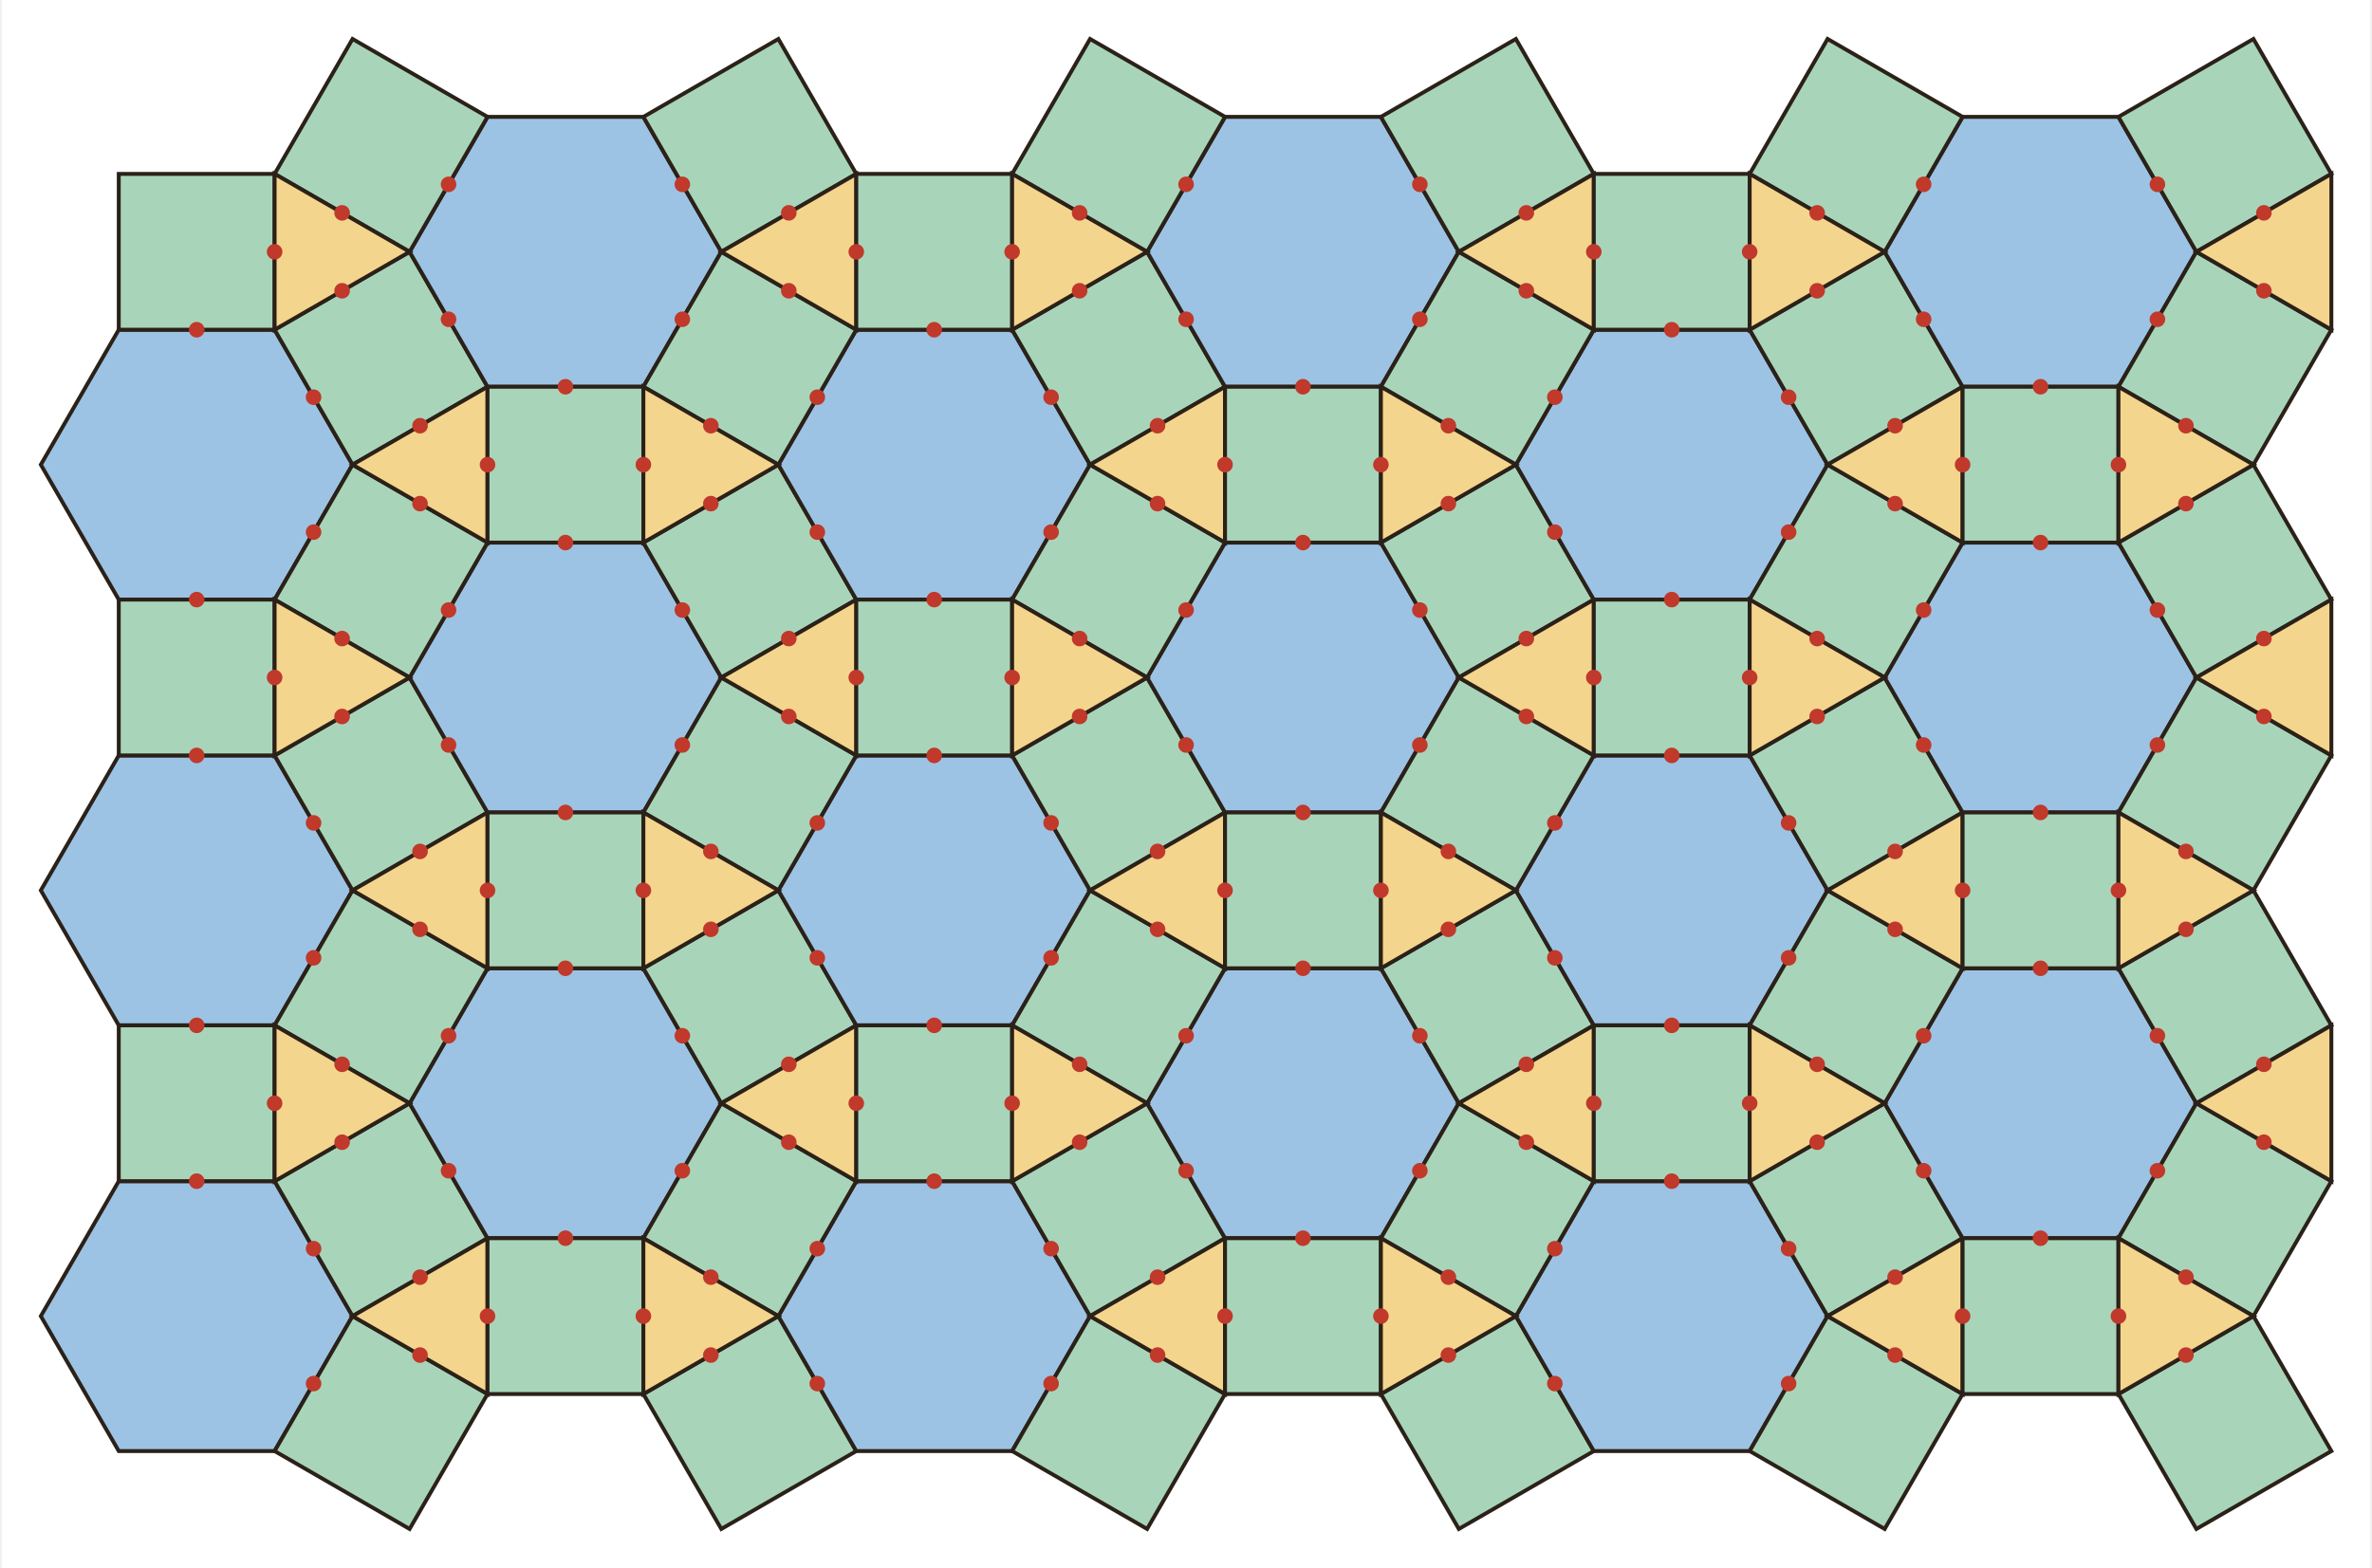
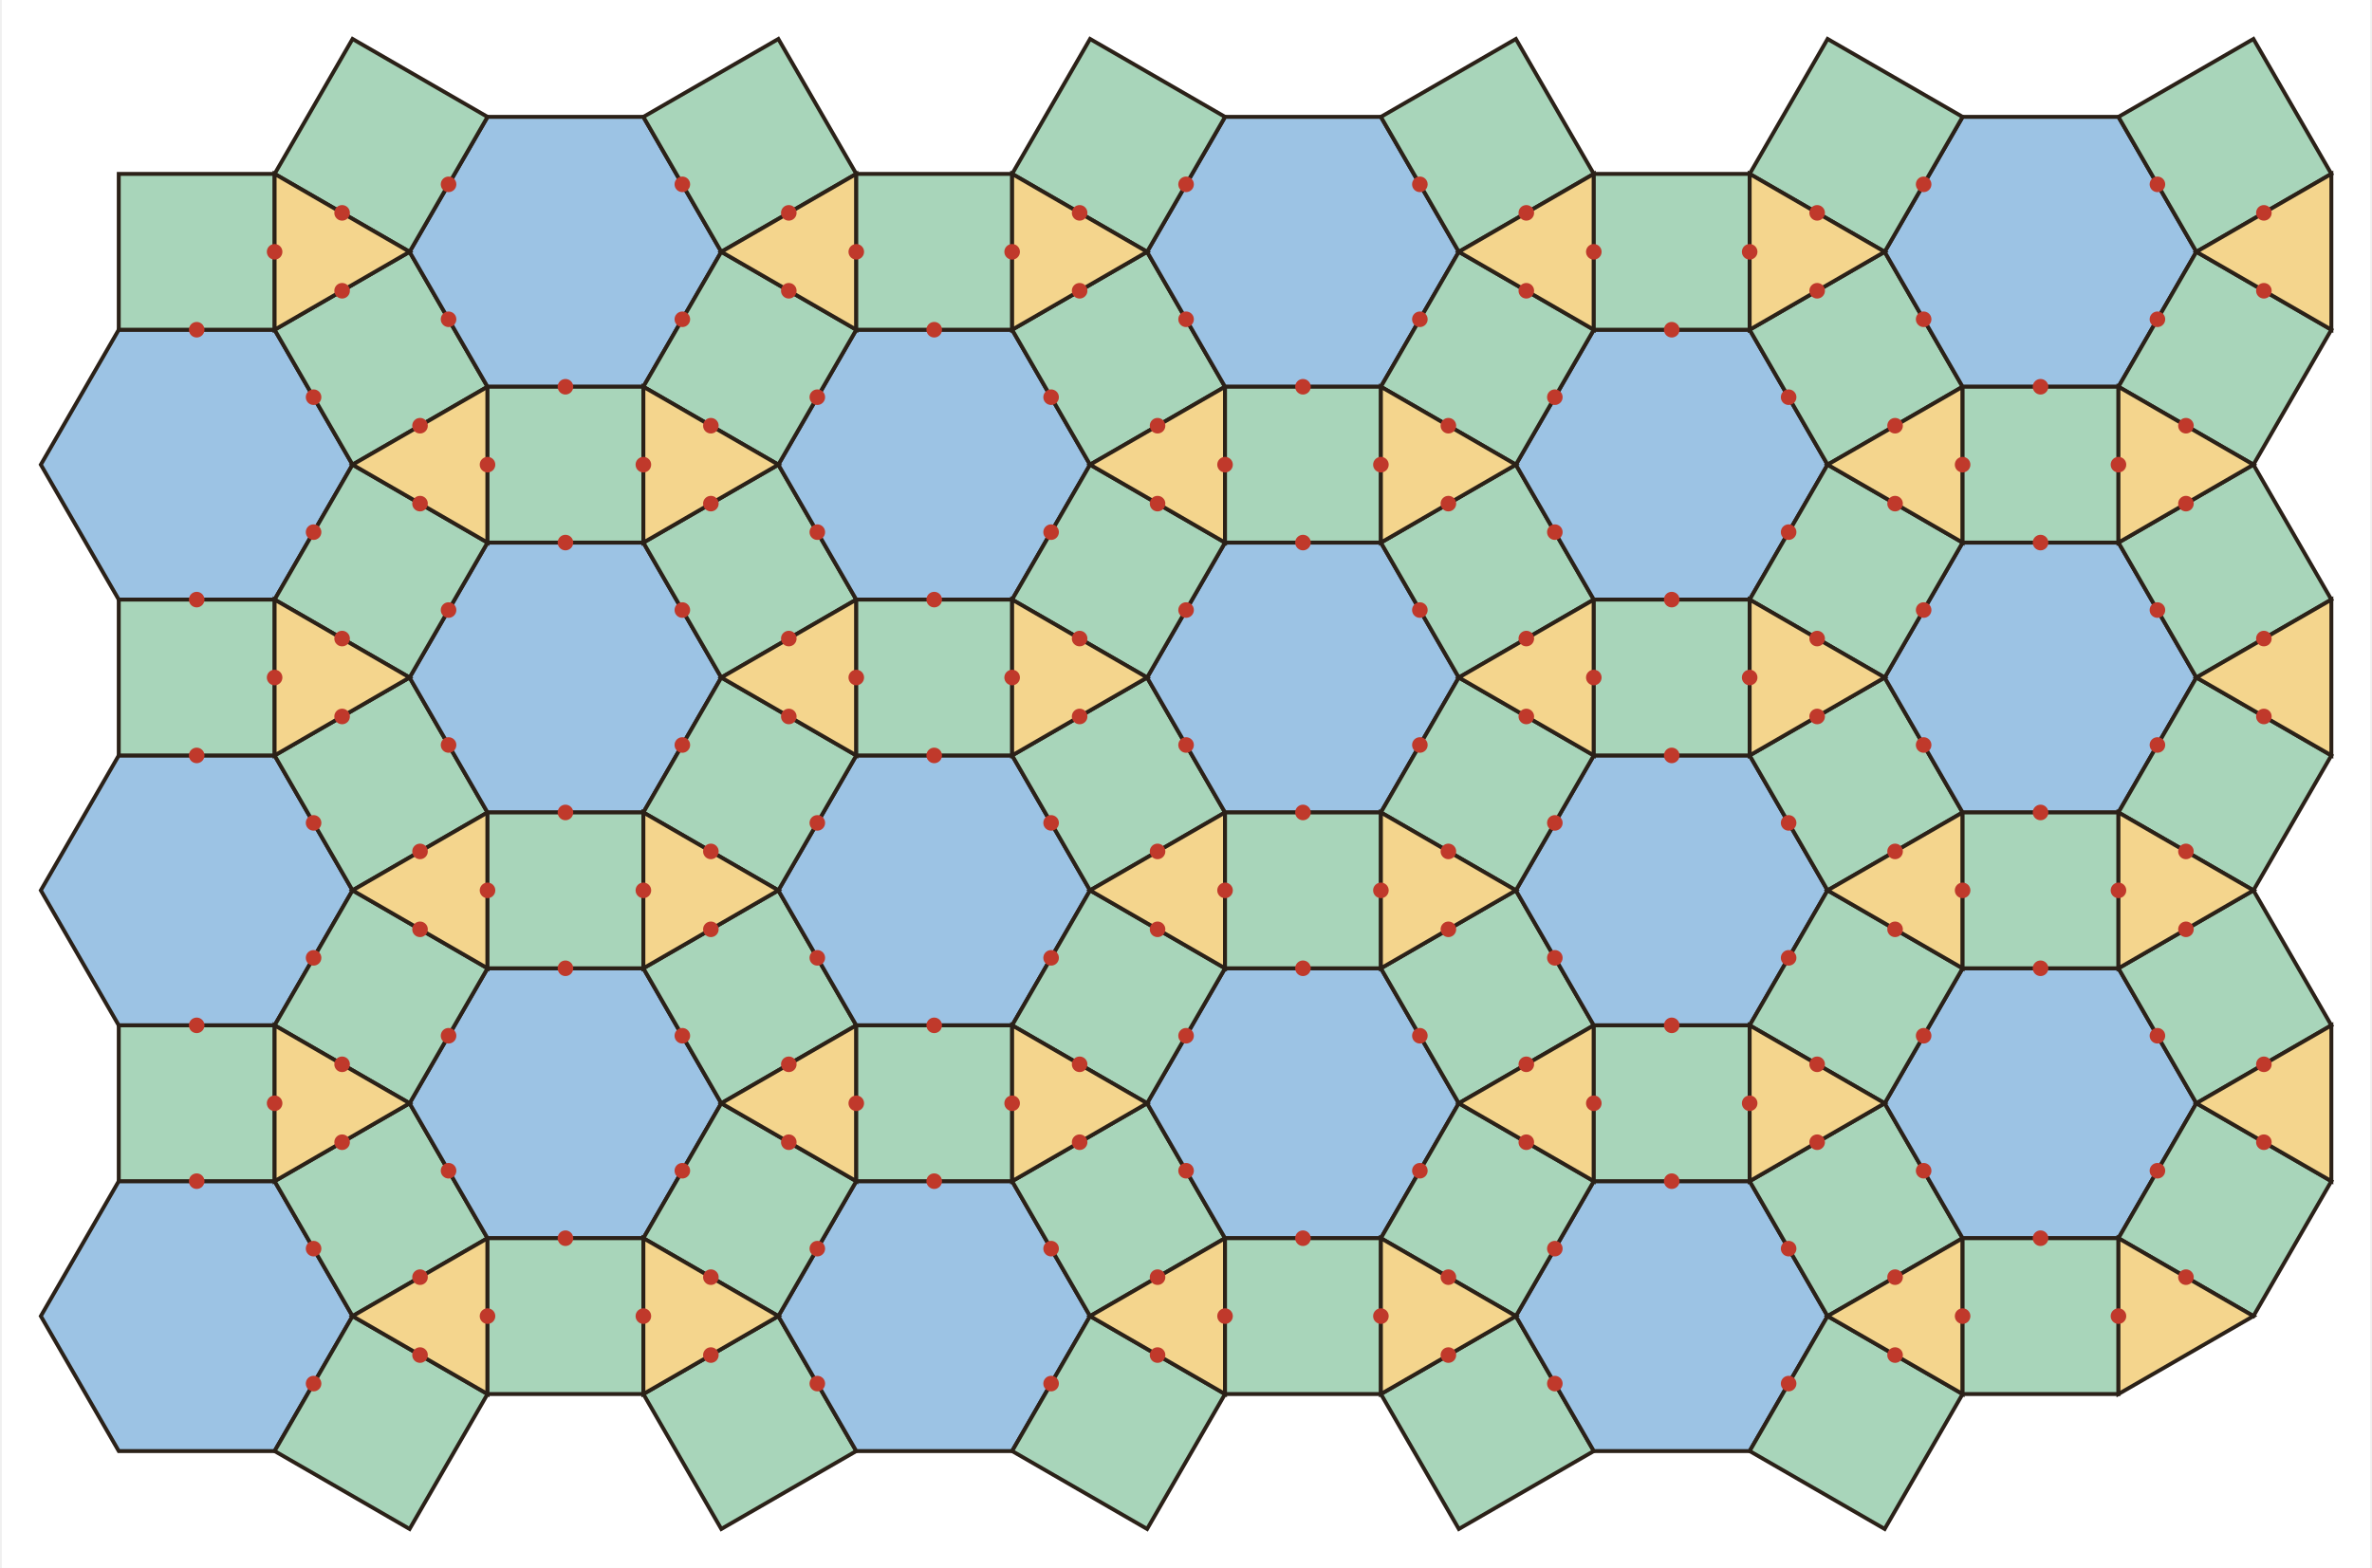
<svg xmlns="http://www.w3.org/2000/svg" viewBox="0 0 607.8 402.5" width="608" height="402">
  <rect width="100%" height="100%" fill="white" />
-   <polygon points="563.21,392.49 597.85,372.49 577.85,337.85 543.21,357.85" fill="#a8d5ba" stroke="#2b2118" stroke-width="1" />
  <polygon points="373.92,392.49 408.56,372.49 388.56,337.85 353.92,357.85" fill="#a8d5ba" stroke="#2b2118" stroke-width="1" />
  <polygon points="408.56,372.49 448.56,372.49 468.56,337.85 448.56,303.21 408.56,303.21 388.56,337.85" fill="#9cc3e4" stroke="#2b2118" stroke-width="1" />
  <polygon points="448.56,372.49 483.21,392.49 503.21,357.85 468.56,337.85" fill="#a8d5ba" stroke="#2b2118" stroke-width="1" />
  <polygon points="468.56,337.85 503.21,317.85 483.21,283.21 448.56,303.21" fill="#a8d5ba" stroke="#2b2118" stroke-width="1" />
  <polygon points="468.56,337.85 503.21,357.85 503.21,317.85" fill="#f4d58d" stroke="#2b2118" stroke-width="1" />
  <polygon points="503.21,317.85 543.21,317.85 563.21,283.21 543.21,248.56 503.21,248.56 483.21,283.21" fill="#9cc3e4" stroke="#2b2118" stroke-width="1" />
  <polygon points="503.21,317.85 503.21,357.85 543.21,357.85 543.21,317.85" fill="#a8d5ba" stroke="#2b2118" stroke-width="1" />
  <polygon points="543.21,317.85 577.85,337.85 597.85,303.21 563.21,283.21" fill="#a8d5ba" stroke="#2b2118" stroke-width="1" />
  <polygon points="563.21,283.21 597.85,263.21 577.85,228.56 543.21,248.56" fill="#a8d5ba" stroke="#2b2118" stroke-width="1" />
  <polygon points="543.21,317.85 543.21,357.85 577.85,337.85" fill="#f4d58d" stroke="#2b2118" stroke-width="1" />
  <polygon points="563.21,283.21 597.85,303.21 597.85,263.21" fill="#f4d58d" stroke="#2b2118" stroke-width="1" />
  <polygon points="184.64,392.49 219.28,372.49 199.28,337.85 164.64,357.85" fill="#a8d5ba" stroke="#2b2118" stroke-width="1" />
  <polygon points="219.28,372.49 259.28,372.49 279.28,337.85 259.28,303.21 219.28,303.21 199.28,337.85" fill="#9cc3e4" stroke="#2b2118" stroke-width="1" />
  <polygon points="259.28,372.49 293.92,392.49 313.92,357.85 279.28,337.85" fill="#a8d5ba" stroke="#2b2118" stroke-width="1" />
  <polygon points="279.28,337.85 313.92,317.85 293.92,283.21 259.28,303.21" fill="#a8d5ba" stroke="#2b2118" stroke-width="1" />
  <polygon points="279.28,337.85 313.92,357.85 313.92,317.85" fill="#f4d58d" stroke="#2b2118" stroke-width="1" />
  <polygon points="313.92,317.85 353.92,317.85 373.92,283.21 353.92,248.56 313.92,248.56 293.92,283.21" fill="#9cc3e4" stroke="#2b2118" stroke-width="1" />
  <polygon points="313.92,317.85 313.92,357.85 353.92,357.85 353.92,317.85" fill="#a8d5ba" stroke="#2b2118" stroke-width="1" />
  <polygon points="353.92,317.85 388.56,337.85 408.56,303.21 373.92,283.21" fill="#a8d5ba" stroke="#2b2118" stroke-width="1" />
  <polygon points="373.92,283.21 408.56,263.21 388.56,228.56 353.92,248.56" fill="#a8d5ba" stroke="#2b2118" stroke-width="1" />
  <polygon points="353.92,317.85 353.92,357.85 388.56,337.85" fill="#f4d58d" stroke="#2b2118" stroke-width="1" />
  <polygon points="373.92,283.21 408.56,303.21 408.56,263.21" fill="#f4d58d" stroke="#2b2118" stroke-width="1" />
  <polygon points="408.56,263.21 448.56,263.21 468.56,228.56 448.56,193.92 408.56,193.92 388.56,228.56" fill="#9cc3e4" stroke="#2b2118" stroke-width="1" />
  <polygon points="408.56,263.21 408.56,303.21 448.56,303.21 448.56,263.21" fill="#a8d5ba" stroke="#2b2118" stroke-width="1" />
  <polygon points="448.56,263.21 483.21,283.21 503.21,248.56 468.56,228.56" fill="#a8d5ba" stroke="#2b2118" stroke-width="1" />
  <polygon points="468.56,228.56 503.21,208.56 483.21,173.92 448.56,193.92" fill="#a8d5ba" stroke="#2b2118" stroke-width="1" />
  <polygon points="448.56,263.21 448.56,303.21 483.21,283.21" fill="#f4d58d" stroke="#2b2118" stroke-width="1" />
  <polygon points="468.56,228.56 503.21,248.56 503.21,208.56" fill="#f4d58d" stroke="#2b2118" stroke-width="1" />
  <polygon points="503.21,208.56 543.21,208.56 563.21,173.92 543.21,139.28 503.21,139.28 483.21,173.92" fill="#9cc3e4" stroke="#2b2118" stroke-width="1" />
  <polygon points="503.21,208.56 503.21,248.56 543.21,248.56 543.21,208.56" fill="#a8d5ba" stroke="#2b2118" stroke-width="1" />
  <polygon points="543.21,208.56 577.85,228.56 597.85,193.92 563.21,173.92" fill="#a8d5ba" stroke="#2b2118" stroke-width="1" />
  <polygon points="563.21,173.92 597.85,153.92 577.85,119.28 543.21,139.28" fill="#a8d5ba" stroke="#2b2118" stroke-width="1" />
  <polygon points="543.21,208.56 543.21,248.56 577.85,228.56" fill="#f4d58d" stroke="#2b2118" stroke-width="1" />
  <polygon points="563.21,173.92 597.85,193.92 597.85,153.92" fill="#f4d58d" stroke="#2b2118" stroke-width="1" />
  <polygon points="30.00,372.49 70.00,372.49 90.00,337.85 70.00,303.21 30.00,303.21 10.00,337.85" fill="#9cc3e4" stroke="#2b2118" stroke-width="1" />
  <polygon points="70.00,372.49 104.64,392.49 124.64,357.85 90.00,337.85" fill="#a8d5ba" stroke="#2b2118" stroke-width="1" />
  <polygon points="90.00,337.85 124.64,317.85 104.64,283.21 70.00,303.21" fill="#a8d5ba" stroke="#2b2118" stroke-width="1" />
  <polygon points="90.00,337.85 124.64,357.85 124.64,317.85" fill="#f4d58d" stroke="#2b2118" stroke-width="1" />
  <polygon points="124.64,317.85 164.64,317.85 184.64,283.21 164.64,248.56 124.64,248.56 104.64,283.21" fill="#9cc3e4" stroke="#2b2118" stroke-width="1" />
  <polygon points="124.64,317.85 124.64,357.85 164.64,357.85 164.64,317.85" fill="#a8d5ba" stroke="#2b2118" stroke-width="1" />
  <polygon points="164.64,317.85 199.28,337.85 219.28,303.21 184.64,283.21" fill="#a8d5ba" stroke="#2b2118" stroke-width="1" />
  <polygon points="184.64,283.21 219.28,263.21 199.28,228.56 164.64,248.56" fill="#a8d5ba" stroke="#2b2118" stroke-width="1" />
  <polygon points="164.64,317.85 164.64,357.85 199.28,337.85" fill="#f4d58d" stroke="#2b2118" stroke-width="1" />
  <polygon points="184.64,283.21 219.28,303.21 219.28,263.21" fill="#f4d58d" stroke="#2b2118" stroke-width="1" />
  <polygon points="219.28,263.21 259.28,263.21 279.28,228.56 259.28,193.92 219.28,193.92 199.28,228.56" fill="#9cc3e4" stroke="#2b2118" stroke-width="1" />
  <polygon points="219.28,263.21 219.28,303.21 259.28,303.21 259.28,263.21" fill="#a8d5ba" stroke="#2b2118" stroke-width="1" />
  <polygon points="259.28,263.21 293.92,283.21 313.92,248.56 279.28,228.56" fill="#a8d5ba" stroke="#2b2118" stroke-width="1" />
  <polygon points="279.28,228.56 313.92,208.56 293.92,173.92 259.28,193.92" fill="#a8d5ba" stroke="#2b2118" stroke-width="1" />
  <polygon points="259.28,263.21 259.28,303.21 293.92,283.21" fill="#f4d58d" stroke="#2b2118" stroke-width="1" />
  <polygon points="279.28,228.56 313.92,248.56 313.92,208.56" fill="#f4d58d" stroke="#2b2118" stroke-width="1" />
  <polygon points="313.92,208.56 353.92,208.56 373.92,173.92 353.92,139.28 313.92,139.28 293.92,173.92" fill="#9cc3e4" stroke="#2b2118" stroke-width="1" />
  <polygon points="313.92,208.56 313.92,248.56 353.92,248.56 353.92,208.56" fill="#a8d5ba" stroke="#2b2118" stroke-width="1" />
  <polygon points="353.92,208.56 388.56,228.56 408.56,193.92 373.92,173.92" fill="#a8d5ba" stroke="#2b2118" stroke-width="1" />
  <polygon points="373.92,173.92 408.56,153.92 388.56,119.28 353.92,139.28" fill="#a8d5ba" stroke="#2b2118" stroke-width="1" />
  <polygon points="353.92,208.56 353.92,248.56 388.56,228.56" fill="#f4d58d" stroke="#2b2118" stroke-width="1" />
  <polygon points="373.92,173.92 408.56,193.92 408.56,153.92" fill="#f4d58d" stroke="#2b2118" stroke-width="1" />
  <polygon points="408.56,153.92 448.56,153.92 468.56,119.28 448.56,84.64 408.56,84.64 388.56,119.28" fill="#9cc3e4" stroke="#2b2118" stroke-width="1" />
  <polygon points="408.56,153.92 408.56,193.92 448.56,193.92 448.56,153.92" fill="#a8d5ba" stroke="#2b2118" stroke-width="1" />
  <polygon points="448.56,153.92 483.21,173.92 503.21,139.28 468.56,119.28" fill="#a8d5ba" stroke="#2b2118" stroke-width="1" />
  <polygon points="468.56,119.28 503.21,99.28 483.21,64.64 448.56,84.64" fill="#a8d5ba" stroke="#2b2118" stroke-width="1" />
  <polygon points="448.56,153.92 448.56,193.92 483.21,173.92" fill="#f4d58d" stroke="#2b2118" stroke-width="1" />
  <polygon points="468.56,119.28 503.21,139.28 503.21,99.28" fill="#f4d58d" stroke="#2b2118" stroke-width="1" />
  <polygon points="503.21,99.28 543.21,99.28 563.21,64.64 543.21,30.00 503.21,30.00 483.21,64.64" fill="#9cc3e4" stroke="#2b2118" stroke-width="1" />
  <polygon points="503.21,99.28 503.21,139.28 543.21,139.28 543.21,99.28" fill="#a8d5ba" stroke="#2b2118" stroke-width="1" />
  <polygon points="543.21,99.28 577.85,119.28 597.85,84.64 563.21,64.64" fill="#a8d5ba" stroke="#2b2118" stroke-width="1" />
  <polygon points="563.21,64.64 597.85,44.64 577.85,10.00 543.21,30.00" fill="#a8d5ba" stroke="#2b2118" stroke-width="1" />
  <polygon points="543.21,99.28 543.21,139.28 577.85,119.28" fill="#f4d58d" stroke="#2b2118" stroke-width="1" />
  <polygon points="563.21,64.64 597.85,84.64 597.85,44.64" fill="#f4d58d" stroke="#2b2118" stroke-width="1" />
  <polygon points="30.00,263.21 70.00,263.21 90.00,228.56 70.00,193.92 30.00,193.92 10.00,228.56" fill="#9cc3e4" stroke="#2b2118" stroke-width="1" />
  <polygon points="30.00,263.21 30.00,303.21 70.00,303.21 70.00,263.21" fill="#a8d5ba" stroke="#2b2118" stroke-width="1" />
  <polygon points="70.00,263.21 104.64,283.21 124.64,248.56 90.00,228.56" fill="#a8d5ba" stroke="#2b2118" stroke-width="1" />
  <polygon points="90.00,228.56 124.64,208.56 104.64,173.92 70.00,193.92" fill="#a8d5ba" stroke="#2b2118" stroke-width="1" />
  <polygon points="70.00,263.21 70.00,303.21 104.64,283.21" fill="#f4d58d" stroke="#2b2118" stroke-width="1" />
  <polygon points="90.00,228.56 124.64,248.56 124.64,208.56" fill="#f4d58d" stroke="#2b2118" stroke-width="1" />
  <polygon points="124.64,208.56 164.64,208.56 184.64,173.92 164.64,139.28 124.64,139.28 104.64,173.92" fill="#9cc3e4" stroke="#2b2118" stroke-width="1" />
  <polygon points="124.64,208.56 124.64,248.56 164.64,248.56 164.64,208.56" fill="#a8d5ba" stroke="#2b2118" stroke-width="1" />
  <polygon points="164.64,208.56 199.28,228.56 219.28,193.92 184.64,173.92" fill="#a8d5ba" stroke="#2b2118" stroke-width="1" />
  <polygon points="184.64,173.92 219.28,153.92 199.28,119.28 164.64,139.28" fill="#a8d5ba" stroke="#2b2118" stroke-width="1" />
  <polygon points="164.64,208.56 164.64,248.56 199.28,228.56" fill="#f4d58d" stroke="#2b2118" stroke-width="1" />
  <polygon points="184.64,173.92 219.28,193.92 219.28,153.92" fill="#f4d58d" stroke="#2b2118" stroke-width="1" />
  <polygon points="219.28,153.92 259.28,153.92 279.28,119.28 259.28,84.64 219.28,84.64 199.28,119.28" fill="#9cc3e4" stroke="#2b2118" stroke-width="1" />
  <polygon points="219.28,153.92 219.28,193.92 259.28,193.92 259.28,153.92" fill="#a8d5ba" stroke="#2b2118" stroke-width="1" />
  <polygon points="259.28,153.92 293.92,173.92 313.92,139.28 279.28,119.28" fill="#a8d5ba" stroke="#2b2118" stroke-width="1" />
  <polygon points="279.28,119.28 313.92,99.28 293.92,64.64 259.28,84.64" fill="#a8d5ba" stroke="#2b2118" stroke-width="1" />
  <polygon points="259.28,153.92 259.28,193.92 293.92,173.92" fill="#f4d58d" stroke="#2b2118" stroke-width="1" />
  <polygon points="279.28,119.28 313.92,139.28 313.92,99.28" fill="#f4d58d" stroke="#2b2118" stroke-width="1" />
  <polygon points="313.92,99.28 353.92,99.28 373.92,64.64 353.92,30.00 313.92,30.00 293.92,64.64" fill="#9cc3e4" stroke="#2b2118" stroke-width="1" />
  <polygon points="313.92,99.28 313.92,139.28 353.92,139.28 353.92,99.28" fill="#a8d5ba" stroke="#2b2118" stroke-width="1" />
  <polygon points="353.92,99.28 388.56,119.28 408.56,84.64 373.92,64.64" fill="#a8d5ba" stroke="#2b2118" stroke-width="1" />
  <polygon points="373.92,64.64 408.56,44.64 388.56,10.00 353.92,30.00" fill="#a8d5ba" stroke="#2b2118" stroke-width="1" />
  <polygon points="353.92,99.28 353.92,139.28 388.56,119.28" fill="#f4d58d" stroke="#2b2118" stroke-width="1" />
  <polygon points="373.92,64.64 408.56,84.64 408.56,44.64" fill="#f4d58d" stroke="#2b2118" stroke-width="1" />
  <polygon points="408.56,44.64 408.56,84.64 448.56,84.64 448.56,44.64" fill="#a8d5ba" stroke="#2b2118" stroke-width="1" />
  <polygon points="448.56,44.64 483.21,64.64 503.21,30.00 468.56,10.00" fill="#a8d5ba" stroke="#2b2118" stroke-width="1" />
  <polygon points="448.56,44.64 448.56,84.64 483.21,64.64" fill="#f4d58d" stroke="#2b2118" stroke-width="1" />
  <polygon points="30.00,153.92 70.00,153.92 90.00,119.28 70.00,84.64 30.00,84.64 10.00,119.28" fill="#9cc3e4" stroke="#2b2118" stroke-width="1" />
  <polygon points="30.00,153.92 30.00,193.92 70.00,193.92 70.00,153.92" fill="#a8d5ba" stroke="#2b2118" stroke-width="1" />
  <polygon points="70.00,153.92 104.64,173.92 124.64,139.28 90.00,119.28" fill="#a8d5ba" stroke="#2b2118" stroke-width="1" />
  <polygon points="90.00,119.28 124.64,99.28 104.64,64.64 70.00,84.64" fill="#a8d5ba" stroke="#2b2118" stroke-width="1" />
  <polygon points="70.00,153.92 70.00,193.92 104.64,173.92" fill="#f4d58d" stroke="#2b2118" stroke-width="1" />
  <polygon points="90.00,119.28 124.64,139.28 124.64,99.28" fill="#f4d58d" stroke="#2b2118" stroke-width="1" />
  <polygon points="124.64,99.28 164.64,99.28 184.64,64.64 164.64,30.00 124.64,30.00 104.64,64.64" fill="#9cc3e4" stroke="#2b2118" stroke-width="1" />
  <polygon points="124.64,99.28 124.64,139.28 164.64,139.28 164.64,99.28" fill="#a8d5ba" stroke="#2b2118" stroke-width="1" />
  <polygon points="164.64,99.28 199.28,119.28 219.28,84.64 184.64,64.64" fill="#a8d5ba" stroke="#2b2118" stroke-width="1" />
  <polygon points="184.64,64.64 219.28,44.64 199.28,10.00 164.64,30.00" fill="#a8d5ba" stroke="#2b2118" stroke-width="1" />
  <polygon points="164.64,99.28 164.64,139.28 199.28,119.28" fill="#f4d58d" stroke="#2b2118" stroke-width="1" />
  <polygon points="184.64,64.64 219.28,84.64 219.28,44.64" fill="#f4d58d" stroke="#2b2118" stroke-width="1" />
  <polygon points="219.28,44.64 219.28,84.64 259.28,84.64 259.28,44.64" fill="#a8d5ba" stroke="#2b2118" stroke-width="1" />
  <polygon points="259.28,44.64 293.92,64.64 313.92,30.00 279.28,10.00" fill="#a8d5ba" stroke="#2b2118" stroke-width="1" />
  <polygon points="259.28,44.64 259.28,84.64 293.92,64.64" fill="#f4d58d" stroke="#2b2118" stroke-width="1" />
  <polygon points="30.00,44.64 30.00,84.64 70.00,84.64 70.00,44.64" fill="#a8d5ba" stroke="#2b2118" stroke-width="1" />
  <polygon points="70.00,44.64 104.64,64.64 124.64,30.00 90.00,10.00" fill="#a8d5ba" stroke="#2b2118" stroke-width="1" />
  <polygon points="70.00,44.64 70.00,84.64 104.64,64.64" fill="#f4d58d" stroke="#2b2118" stroke-width="1" />
-   <circle cx="560.53" cy="347.85" r="2" fill="#c0392b" />
  <circle cx="398.56" cy="355.17" r="2" fill="#c0392b" />
  <circle cx="371.24" cy="347.85" r="2" fill="#c0392b" />
  <circle cx="458.56" cy="355.17" r="2" fill="#c0392b" />
  <circle cx="458.56" cy="320.53" r="2" fill="#c0392b" />
  <circle cx="428.56" cy="303.21" r="2" fill="#c0392b" />
  <circle cx="398.56" cy="320.53" r="2" fill="#c0392b" />
  <circle cx="485.88" cy="347.85" r="2" fill="#c0392b" />
  <circle cx="485.88" cy="327.85" r="2" fill="#c0392b" />
  <circle cx="493.21" cy="300.53" r="2" fill="#c0392b" />
  <circle cx="465.88" cy="293.21" r="2" fill="#c0392b" />
  <circle cx="503.21" cy="337.85" r="2" fill="#c0392b" />
  <circle cx="523.21" cy="317.85" r="2" fill="#c0392b" />
  <circle cx="553.21" cy="300.53" r="2" fill="#c0392b" />
  <circle cx="553.21" cy="265.88" r="2" fill="#c0392b" />
  <circle cx="523.21" cy="248.56" r="2" fill="#c0392b" />
  <circle cx="493.21" cy="265.88" r="2" fill="#c0392b" />
  <circle cx="543.21" cy="337.85" r="2" fill="#c0392b" />
  <circle cx="560.53" cy="327.85" r="2" fill="#c0392b" />
  <circle cx="580.53" cy="293.21" r="2" fill="#c0392b" />
  <circle cx="580.53" cy="273.21" r="2" fill="#c0392b" />
  <circle cx="560.53" cy="238.56" r="2" fill="#c0392b" />
  <circle cx="209.28" cy="355.17" r="2" fill="#c0392b" />
  <circle cx="181.96" cy="347.85" r="2" fill="#c0392b" />
  <circle cx="269.28" cy="355.17" r="2" fill="#c0392b" />
  <circle cx="269.28" cy="320.53" r="2" fill="#c0392b" />
  <circle cx="239.28" cy="303.21" r="2" fill="#c0392b" />
  <circle cx="209.28" cy="320.53" r="2" fill="#c0392b" />
  <circle cx="296.60" cy="347.85" r="2" fill="#c0392b" />
  <circle cx="296.60" cy="327.85" r="2" fill="#c0392b" />
  <circle cx="303.92" cy="300.53" r="2" fill="#c0392b" />
  <circle cx="276.60" cy="293.21" r="2" fill="#c0392b" />
  <circle cx="313.92" cy="337.85" r="2" fill="#c0392b" />
  <circle cx="333.92" cy="317.85" r="2" fill="#c0392b" />
  <circle cx="363.92" cy="300.53" r="2" fill="#c0392b" />
  <circle cx="363.92" cy="265.88" r="2" fill="#c0392b" />
  <circle cx="333.92" cy="248.56" r="2" fill="#c0392b" />
  <circle cx="303.92" cy="265.88" r="2" fill="#c0392b" />
  <circle cx="353.92" cy="337.85" r="2" fill="#c0392b" />
  <circle cx="371.24" cy="327.85" r="2" fill="#c0392b" />
  <circle cx="391.24" cy="293.21" r="2" fill="#c0392b" />
  <circle cx="391.24" cy="273.21" r="2" fill="#c0392b" />
  <circle cx="398.56" cy="245.88" r="2" fill="#c0392b" />
  <circle cx="371.24" cy="238.56" r="2" fill="#c0392b" />
  <circle cx="408.56" cy="283.21" r="2" fill="#c0392b" />
  <circle cx="428.56" cy="263.21" r="2" fill="#c0392b" />
  <circle cx="458.56" cy="245.88" r="2" fill="#c0392b" />
  <circle cx="458.56" cy="211.24" r="2" fill="#c0392b" />
  <circle cx="428.56" cy="193.92" r="2" fill="#c0392b" />
  <circle cx="398.56" cy="211.24" r="2" fill="#c0392b" />
  <circle cx="448.56" cy="283.21" r="2" fill="#c0392b" />
  <circle cx="465.88" cy="273.21" r="2" fill="#c0392b" />
  <circle cx="485.88" cy="238.56" r="2" fill="#c0392b" />
  <circle cx="485.88" cy="218.56" r="2" fill="#c0392b" />
  <circle cx="493.21" cy="191.24" r="2" fill="#c0392b" />
  <circle cx="465.88" cy="183.92" r="2" fill="#c0392b" />
  <circle cx="503.21" cy="228.56" r="2" fill="#c0392b" />
  <circle cx="523.21" cy="208.56" r="2" fill="#c0392b" />
  <circle cx="553.21" cy="191.24" r="2" fill="#c0392b" />
  <circle cx="553.21" cy="156.60" r="2" fill="#c0392b" />
  <circle cx="523.21" cy="139.28" r="2" fill="#c0392b" />
  <circle cx="493.21" cy="156.60" r="2" fill="#c0392b" />
  <circle cx="543.21" cy="228.56" r="2" fill="#c0392b" />
  <circle cx="560.53" cy="218.56" r="2" fill="#c0392b" />
  <circle cx="580.53" cy="183.92" r="2" fill="#c0392b" />
  <circle cx="580.53" cy="163.92" r="2" fill="#c0392b" />
  <circle cx="560.53" cy="129.28" r="2" fill="#c0392b" />
  <circle cx="80.00" cy="355.17" r="2" fill="#c0392b" />
  <circle cx="80.00" cy="320.53" r="2" fill="#c0392b" />
  <circle cx="50.00" cy="303.21" r="2" fill="#c0392b" />
  <circle cx="107.32" cy="347.85" r="2" fill="#c0392b" />
  <circle cx="107.32" cy="327.85" r="2" fill="#c0392b" />
  <circle cx="114.64" cy="300.53" r="2" fill="#c0392b" />
  <circle cx="87.32" cy="293.21" r="2" fill="#c0392b" />
  <circle cx="124.64" cy="337.85" r="2" fill="#c0392b" />
  <circle cx="144.64" cy="317.85" r="2" fill="#c0392b" />
  <circle cx="174.64" cy="300.53" r="2" fill="#c0392b" />
  <circle cx="174.64" cy="265.88" r="2" fill="#c0392b" />
  <circle cx="144.64" cy="248.56" r="2" fill="#c0392b" />
  <circle cx="114.64" cy="265.88" r="2" fill="#c0392b" />
  <circle cx="164.64" cy="337.85" r="2" fill="#c0392b" />
  <circle cx="181.96" cy="327.85" r="2" fill="#c0392b" />
  <circle cx="201.96" cy="293.21" r="2" fill="#c0392b" />
  <circle cx="201.96" cy="273.21" r="2" fill="#c0392b" />
  <circle cx="209.28" cy="245.88" r="2" fill="#c0392b" />
  <circle cx="181.96" cy="238.56" r="2" fill="#c0392b" />
  <circle cx="219.28" cy="283.21" r="2" fill="#c0392b" />
  <circle cx="239.28" cy="263.21" r="2" fill="#c0392b" />
  <circle cx="269.28" cy="245.88" r="2" fill="#c0392b" />
  <circle cx="269.28" cy="211.24" r="2" fill="#c0392b" />
  <circle cx="239.28" cy="193.92" r="2" fill="#c0392b" />
  <circle cx="209.28" cy="211.24" r="2" fill="#c0392b" />
  <circle cx="259.28" cy="283.21" r="2" fill="#c0392b" />
  <circle cx="276.60" cy="273.21" r="2" fill="#c0392b" />
  <circle cx="296.60" cy="238.56" r="2" fill="#c0392b" />
  <circle cx="296.60" cy="218.56" r="2" fill="#c0392b" />
  <circle cx="303.92" cy="191.24" r="2" fill="#c0392b" />
  <circle cx="276.60" cy="183.92" r="2" fill="#c0392b" />
  <circle cx="313.92" cy="228.56" r="2" fill="#c0392b" />
  <circle cx="333.92" cy="208.56" r="2" fill="#c0392b" />
  <circle cx="363.92" cy="191.24" r="2" fill="#c0392b" />
  <circle cx="363.92" cy="156.60" r="2" fill="#c0392b" />
  <circle cx="333.92" cy="139.28" r="2" fill="#c0392b" />
  <circle cx="303.92" cy="156.60" r="2" fill="#c0392b" />
  <circle cx="353.92" cy="228.56" r="2" fill="#c0392b" />
  <circle cx="371.24" cy="218.56" r="2" fill="#c0392b" />
  <circle cx="391.24" cy="183.92" r="2" fill="#c0392b" />
  <circle cx="391.24" cy="163.92" r="2" fill="#c0392b" />
  <circle cx="398.56" cy="136.60" r="2" fill="#c0392b" />
  <circle cx="371.24" cy="129.28" r="2" fill="#c0392b" />
  <circle cx="408.56" cy="173.92" r="2" fill="#c0392b" />
  <circle cx="428.56" cy="153.92" r="2" fill="#c0392b" />
  <circle cx="458.56" cy="136.60" r="2" fill="#c0392b" />
  <circle cx="458.56" cy="101.96" r="2" fill="#c0392b" />
  <circle cx="428.56" cy="84.64" r="2" fill="#c0392b" />
  <circle cx="398.56" cy="101.96" r="2" fill="#c0392b" />
  <circle cx="448.56" cy="173.92" r="2" fill="#c0392b" />
  <circle cx="465.88" cy="163.92" r="2" fill="#c0392b" />
  <circle cx="485.88" cy="129.28" r="2" fill="#c0392b" />
  <circle cx="485.88" cy="109.28" r="2" fill="#c0392b" />
  <circle cx="493.21" cy="81.96" r="2" fill="#c0392b" />
  <circle cx="465.88" cy="74.64" r="2" fill="#c0392b" />
  <circle cx="503.21" cy="119.28" r="2" fill="#c0392b" />
  <circle cx="523.21" cy="99.28" r="2" fill="#c0392b" />
  <circle cx="553.21" cy="81.96" r="2" fill="#c0392b" />
  <circle cx="553.21" cy="47.32" r="2" fill="#c0392b" />
  <circle cx="493.21" cy="47.32" r="2" fill="#c0392b" />
  <circle cx="543.21" cy="119.28" r="2" fill="#c0392b" />
  <circle cx="560.53" cy="109.28" r="2" fill="#c0392b" />
  <circle cx="580.53" cy="74.64" r="2" fill="#c0392b" />
  <circle cx="580.53" cy="54.64" r="2" fill="#c0392b" />
  <circle cx="50.00" cy="263.21" r="2" fill="#c0392b" />
  <circle cx="80.00" cy="245.88" r="2" fill="#c0392b" />
  <circle cx="80.00" cy="211.24" r="2" fill="#c0392b" />
  <circle cx="50.00" cy="193.92" r="2" fill="#c0392b" />
  <circle cx="70.00" cy="283.21" r="2" fill="#c0392b" />
  <circle cx="87.32" cy="273.21" r="2" fill="#c0392b" />
  <circle cx="107.32" cy="238.56" r="2" fill="#c0392b" />
  <circle cx="107.32" cy="218.56" r="2" fill="#c0392b" />
  <circle cx="114.64" cy="191.24" r="2" fill="#c0392b" />
  <circle cx="87.32" cy="183.92" r="2" fill="#c0392b" />
  <circle cx="124.64" cy="228.56" r="2" fill="#c0392b" />
  <circle cx="144.64" cy="208.56" r="2" fill="#c0392b" />
  <circle cx="174.64" cy="191.24" r="2" fill="#c0392b" />
  <circle cx="174.64" cy="156.60" r="2" fill="#c0392b" />
  <circle cx="144.64" cy="139.28" r="2" fill="#c0392b" />
  <circle cx="114.64" cy="156.60" r="2" fill="#c0392b" />
  <circle cx="164.64" cy="228.56" r="2" fill="#c0392b" />
  <circle cx="181.96" cy="218.56" r="2" fill="#c0392b" />
  <circle cx="201.96" cy="183.92" r="2" fill="#c0392b" />
  <circle cx="201.96" cy="163.92" r="2" fill="#c0392b" />
  <circle cx="209.28" cy="136.60" r="2" fill="#c0392b" />
  <circle cx="181.96" cy="129.28" r="2" fill="#c0392b" />
  <circle cx="219.28" cy="173.92" r="2" fill="#c0392b" />
  <circle cx="239.28" cy="153.92" r="2" fill="#c0392b" />
  <circle cx="269.28" cy="136.60" r="2" fill="#c0392b" />
  <circle cx="269.28" cy="101.96" r="2" fill="#c0392b" />
  <circle cx="239.28" cy="84.64" r="2" fill="#c0392b" />
  <circle cx="209.28" cy="101.96" r="2" fill="#c0392b" />
  <circle cx="259.28" cy="173.92" r="2" fill="#c0392b" />
  <circle cx="276.60" cy="163.92" r="2" fill="#c0392b" />
  <circle cx="296.60" cy="129.28" r="2" fill="#c0392b" />
  <circle cx="296.60" cy="109.28" r="2" fill="#c0392b" />
  <circle cx="303.92" cy="81.96" r="2" fill="#c0392b" />
  <circle cx="276.60" cy="74.64" r="2" fill="#c0392b" />
  <circle cx="313.92" cy="119.28" r="2" fill="#c0392b" />
  <circle cx="333.92" cy="99.28" r="2" fill="#c0392b" />
  <circle cx="363.92" cy="81.96" r="2" fill="#c0392b" />
  <circle cx="363.92" cy="47.32" r="2" fill="#c0392b" />
  <circle cx="303.92" cy="47.32" r="2" fill="#c0392b" />
  <circle cx="353.92" cy="119.28" r="2" fill="#c0392b" />
  <circle cx="371.24" cy="109.28" r="2" fill="#c0392b" />
  <circle cx="391.24" cy="74.64" r="2" fill="#c0392b" />
  <circle cx="391.24" cy="54.64" r="2" fill="#c0392b" />
  <circle cx="408.56" cy="64.64" r="2" fill="#c0392b" />
  <circle cx="448.56" cy="64.64" r="2" fill="#c0392b" />
  <circle cx="465.88" cy="54.64" r="2" fill="#c0392b" />
  <circle cx="50.00" cy="153.92" r="2" fill="#c0392b" />
  <circle cx="80.00" cy="136.60" r="2" fill="#c0392b" />
  <circle cx="80.00" cy="101.96" r="2" fill="#c0392b" />
  <circle cx="50.00" cy="84.64" r="2" fill="#c0392b" />
  <circle cx="70.00" cy="173.92" r="2" fill="#c0392b" />
  <circle cx="87.32" cy="163.92" r="2" fill="#c0392b" />
  <circle cx="107.32" cy="129.28" r="2" fill="#c0392b" />
  <circle cx="107.32" cy="109.28" r="2" fill="#c0392b" />
  <circle cx="114.64" cy="81.96" r="2" fill="#c0392b" />
  <circle cx="87.32" cy="74.64" r="2" fill="#c0392b" />
  <circle cx="124.64" cy="119.28" r="2" fill="#c0392b" />
  <circle cx="144.64" cy="99.28" r="2" fill="#c0392b" />
  <circle cx="174.64" cy="81.96" r="2" fill="#c0392b" />
  <circle cx="174.64" cy="47.32" r="2" fill="#c0392b" />
  <circle cx="114.64" cy="47.32" r="2" fill="#c0392b" />
  <circle cx="164.64" cy="119.28" r="2" fill="#c0392b" />
  <circle cx="181.96" cy="109.28" r="2" fill="#c0392b" />
  <circle cx="201.96" cy="74.64" r="2" fill="#c0392b" />
  <circle cx="201.96" cy="54.64" r="2" fill="#c0392b" />
  <circle cx="219.28" cy="64.64" r="2" fill="#c0392b" />
  <circle cx="259.28" cy="64.64" r="2" fill="#c0392b" />
  <circle cx="276.60" cy="54.64" r="2" fill="#c0392b" />
  <circle cx="70.00" cy="64.64" r="2" fill="#c0392b" />
  <circle cx="87.32" cy="54.64" r="2" fill="#c0392b" />
</svg>
